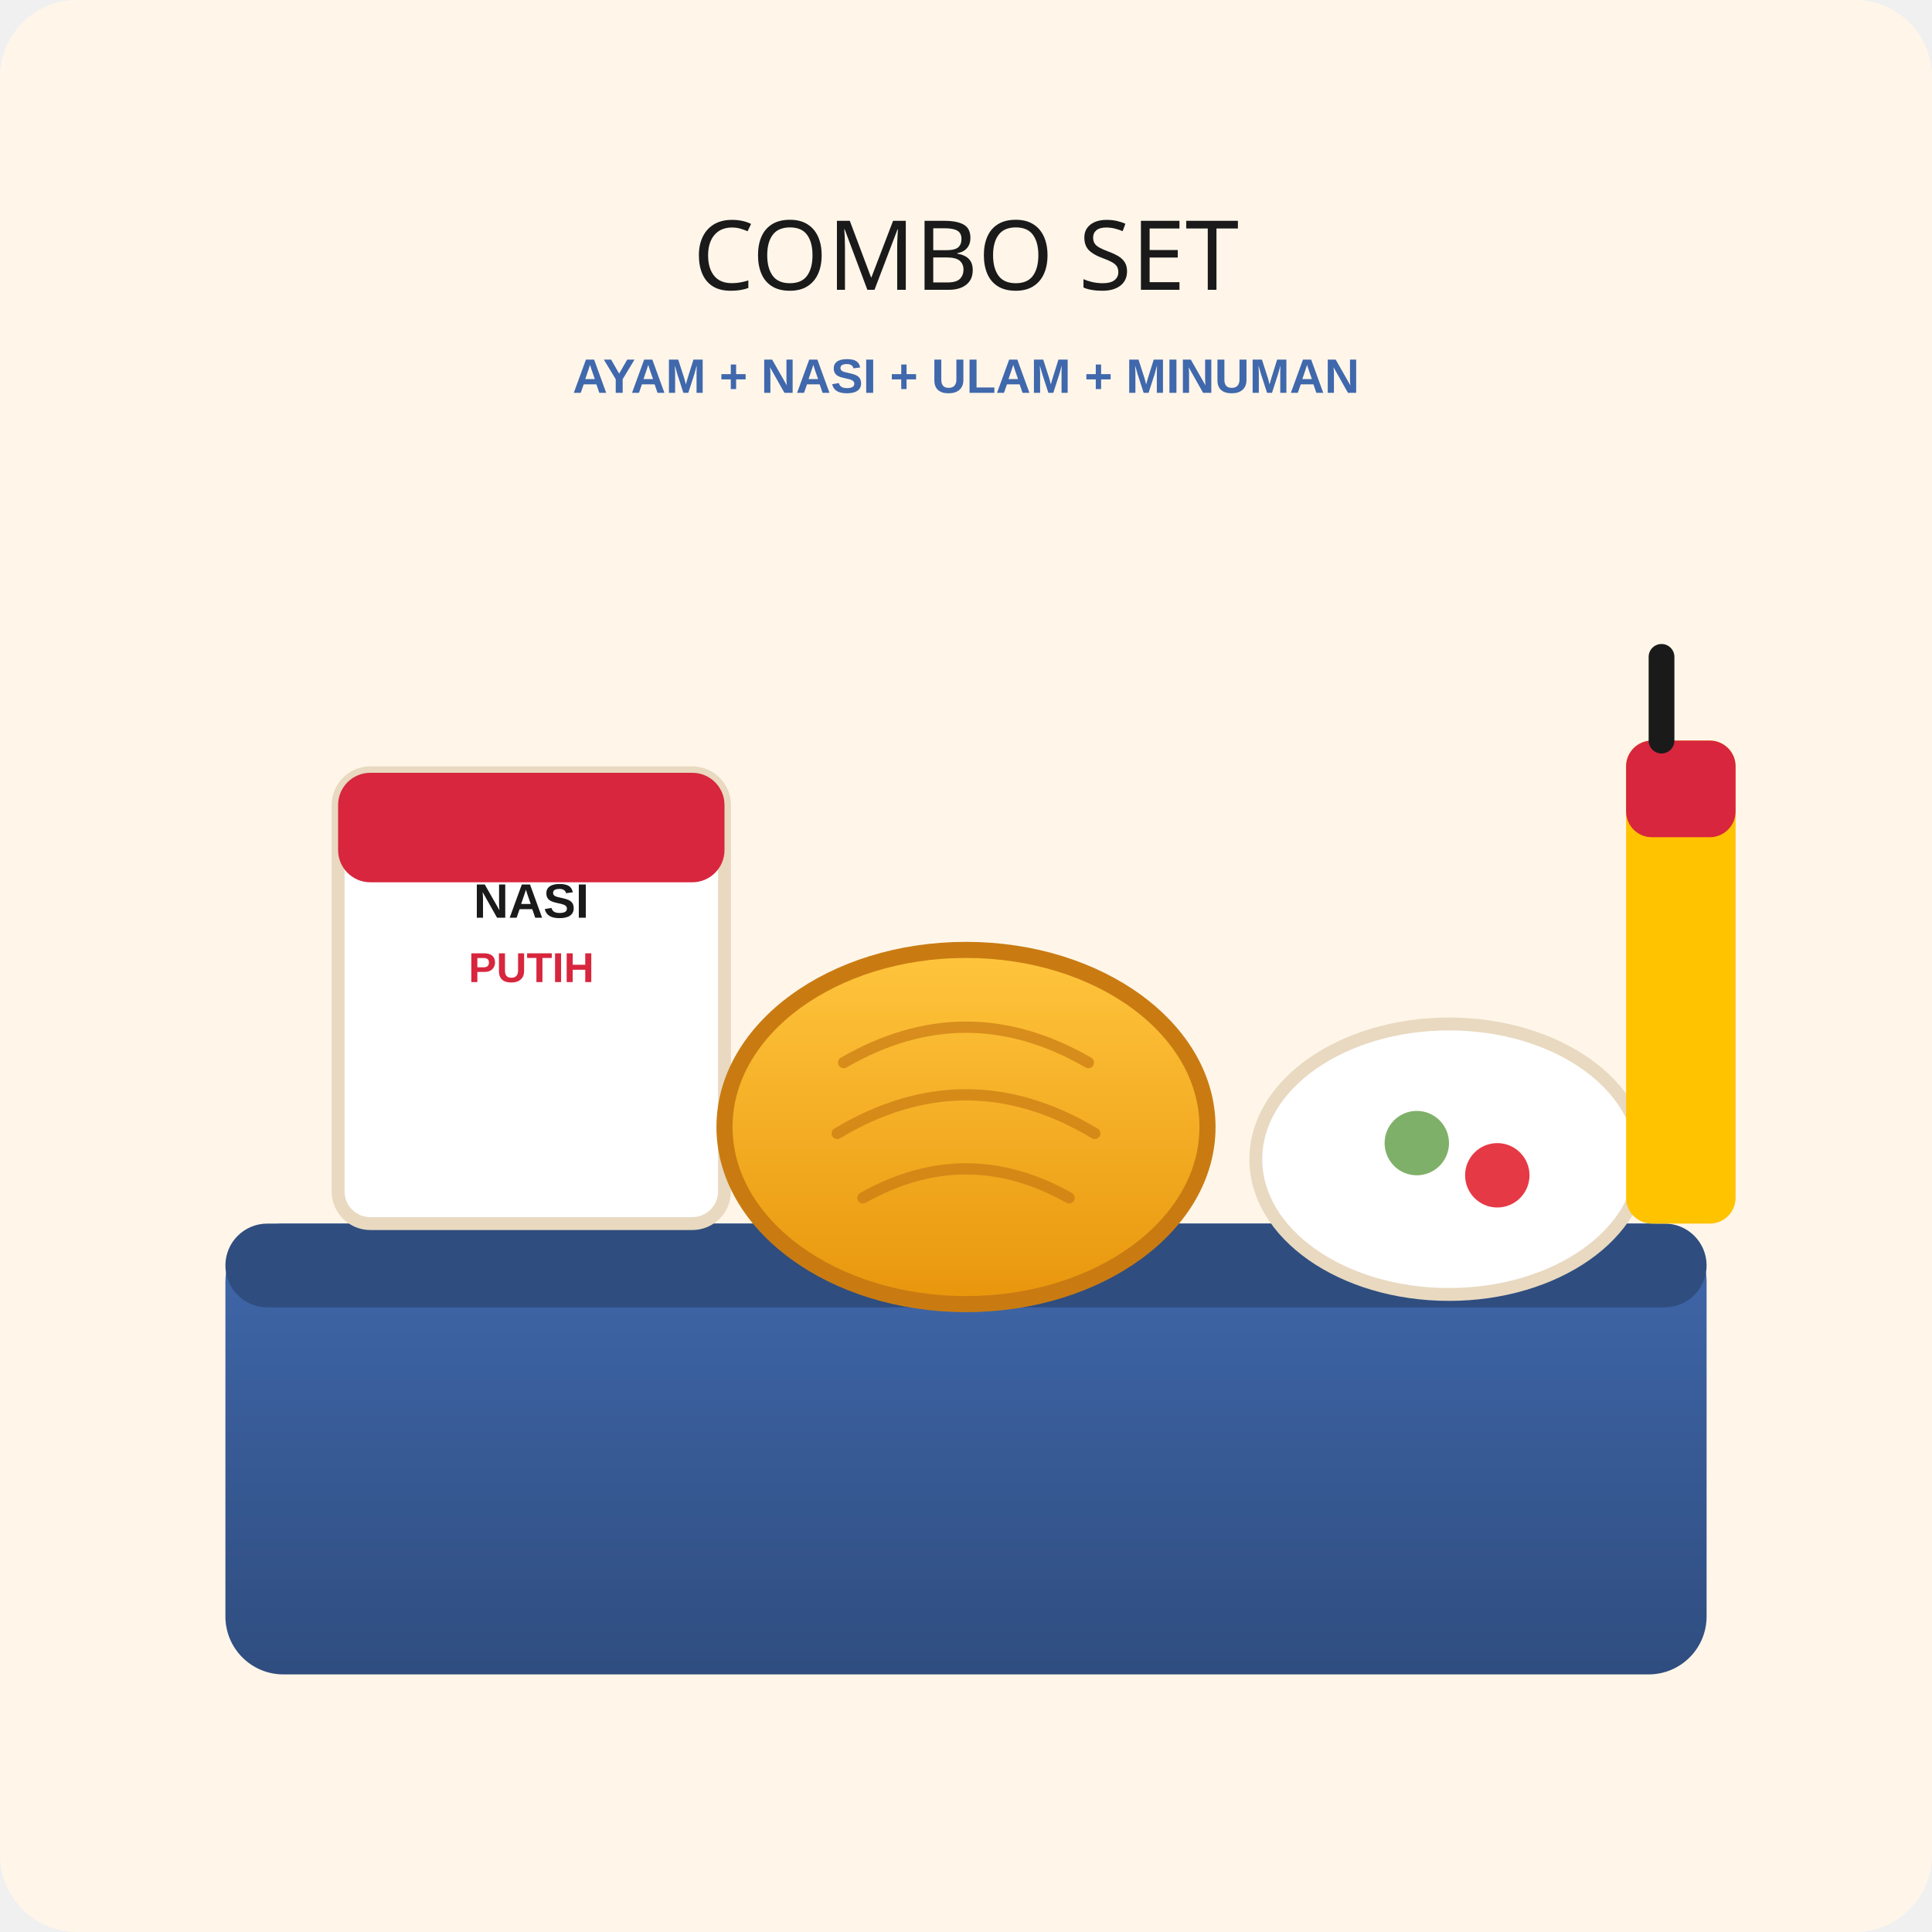
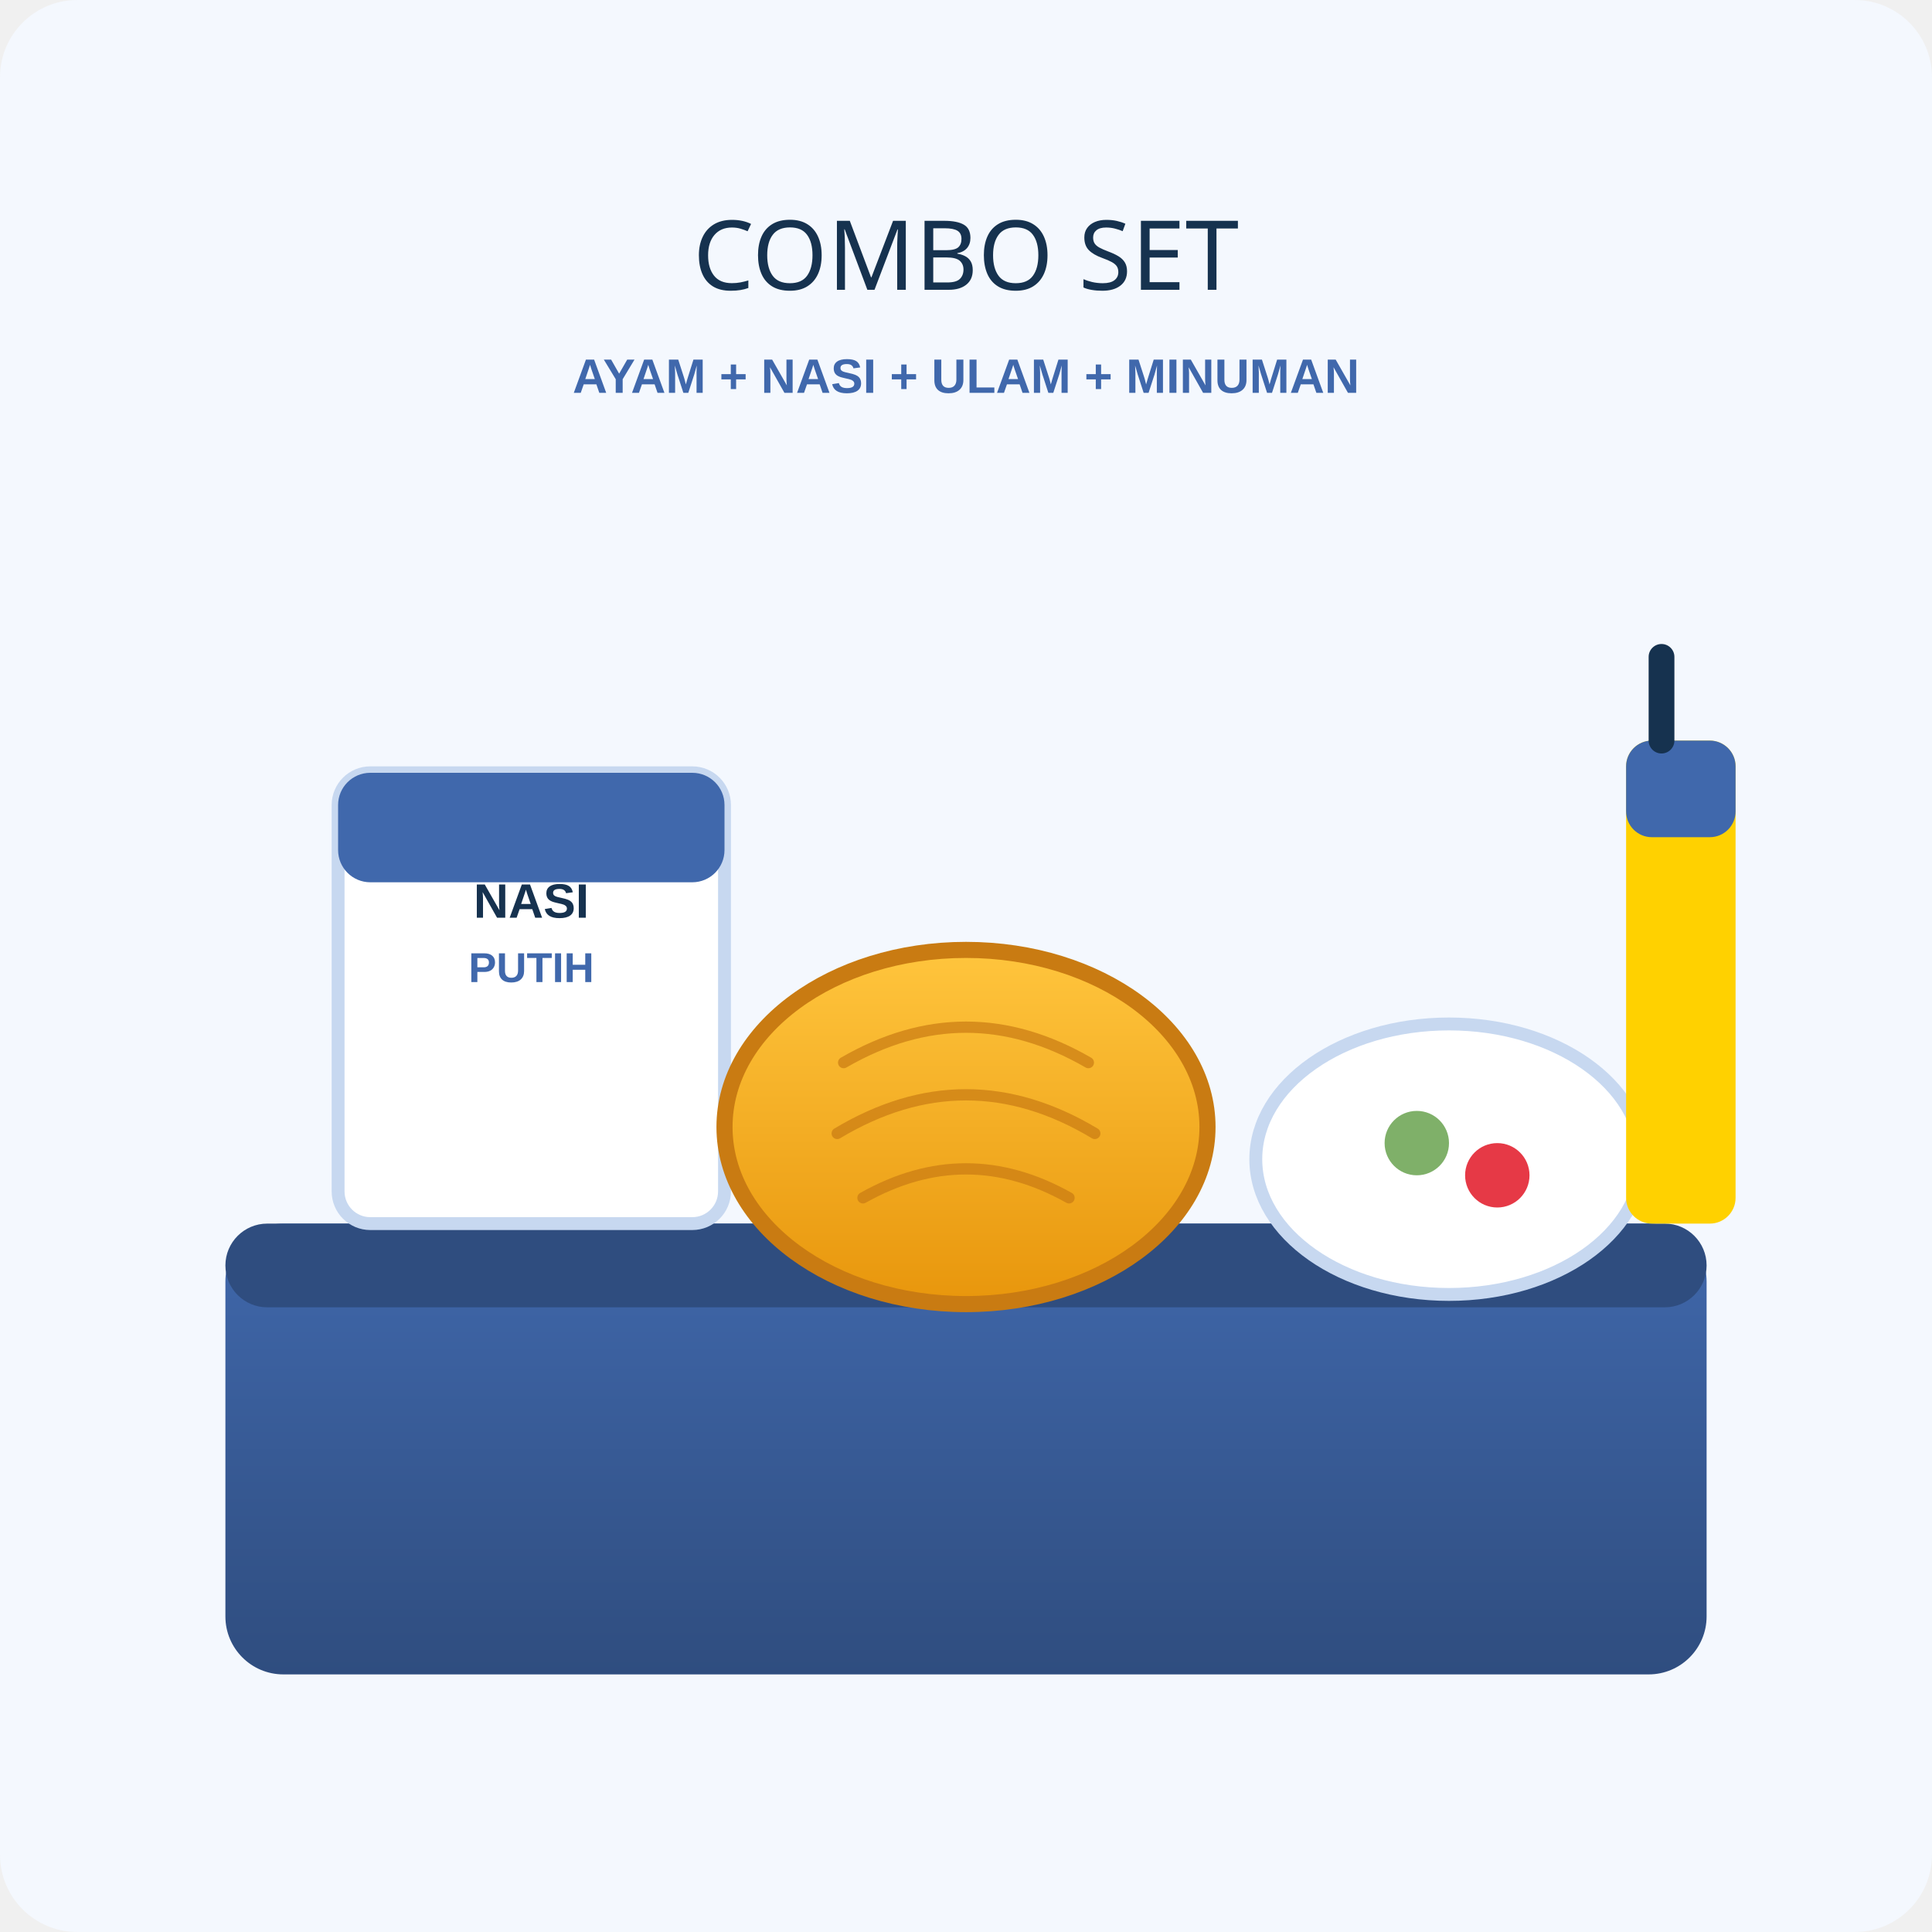
<svg xmlns="http://www.w3.org/2000/svg" viewBox="0 0 600 600">
  <defs>
    <linearGradient id="tray" x1="0" y1="0" x2="0" y2="1">
      <stop offset="0%" stop-color="#4068AC" />
      <stop offset="100%" stop-color="#2F4D7F" />
    </linearGradient>
    <linearGradient id="ch" x1="0" y1="0" x2="0" y2="1">
      <stop offset="0%" stop-color="#FFC53D" />
      <stop offset="100%" stop-color="#E8960C" />
    </linearGradient>
  </defs>
-   <rect width="600" height="600" rx="24" fill="#FFF6E9" />
+   <rect width="600" height="600" rx="24" fill="#F4F8FE" />
  <rect x="70" y="380" width="460" height="140" rx="18" fill="url(#tray)" />
  <rect x="70" y="380" width="460" height="26" rx="13" fill="#2F4D7F" />
-   <rect x="105" y="240" width="120" height="140" rx="10" fill="#fff" stroke="#E8D9C0" stroke-width="4" />
-   <rect x="105" y="240" width="120" height="34" rx="10" fill="#D7263D" />
-   <text x="165" y="285" text-anchor="middle" font-family="Arial" font-size="15" font-weight="bold" fill="#1A1A1A">NASI</text>
-   <text x="165" y="305" text-anchor="middle" font-family="Arial" font-size="13" font-weight="bold" fill="#D7263D">PUTIH</text>
+   <rect x="105" y="240" width="120" height="140" rx="10" fill="#fff" stroke="#C7D8F0" stroke-width="4" />
+   <rect x="105" y="240" width="120" height="34" rx="10" fill="#4068AC" />
+   <text x="165" y="285" text-anchor="middle" font-family="Arial" font-size="15" font-weight="bold" fill="#16324F">NASI</text>
+   <text x="165" y="305" text-anchor="middle" font-family="Arial" font-size="13" font-weight="bold" fill="#4068AC">PUTIH</text>
  <ellipse cx="300" cy="350" rx="75" ry="55" fill="url(#ch)" />
  <ellipse cx="300" cy="350" rx="75" ry="55" fill="none" stroke="#C97B12" stroke-width="5" />
  <path d="M262 330 q38-22 76 0 M260 352 q40-24 80 0 M268 372 q32-18 64 0" stroke="#C97B12" stroke-width="3.5" fill="none" stroke-linecap="round" opacity=".7" />
-   <ellipse cx="450" cy="360" rx="60" ry="42" fill="#fff" stroke="#E8D9C0" stroke-width="4" />
+   <ellipse cx="450" cy="360" rx="60" ry="42" fill="#fff" stroke="#C7D8F0" stroke-width="4" />
  <circle cx="440" cy="355" r="10" fill="#7FB069" />
  <circle cx="465" cy="365" r="10" fill="#E63946" />
-   <rect x="505" y="230" width="34" height="150" rx="8" fill="#FFC300" />
-   <rect x="505" y="230" width="34" height="30" rx="8" fill="#D7263D" />
-   <rect x="512" y="200" width="8" height="34" rx="4" fill="#1A1A1A" />
-   <text x="300" y="90" text-anchor="middle" font-family="Arial Black" font-size="30" fill="#1A1A1A">COMBO SET</text>
+   <rect x="505" y="230" width="34" height="150" rx="8" fill="#FFD100" />
+   <rect x="505" y="230" width="34" height="30" rx="8" fill="#4068AC" />
+   <rect x="512" y="200" width="8" height="34" rx="4" fill="#16324F" />
+   <text x="300" y="90" text-anchor="middle" font-family="Arial Black" font-size="30" fill="#16324F">COMBO SET</text>
  <text x="300" y="122" text-anchor="middle" font-family="Arial" font-size="15" font-weight="bold" fill="#4068AC">AYAM + NASI + ULAM + MINUMAN</text>
</svg>
